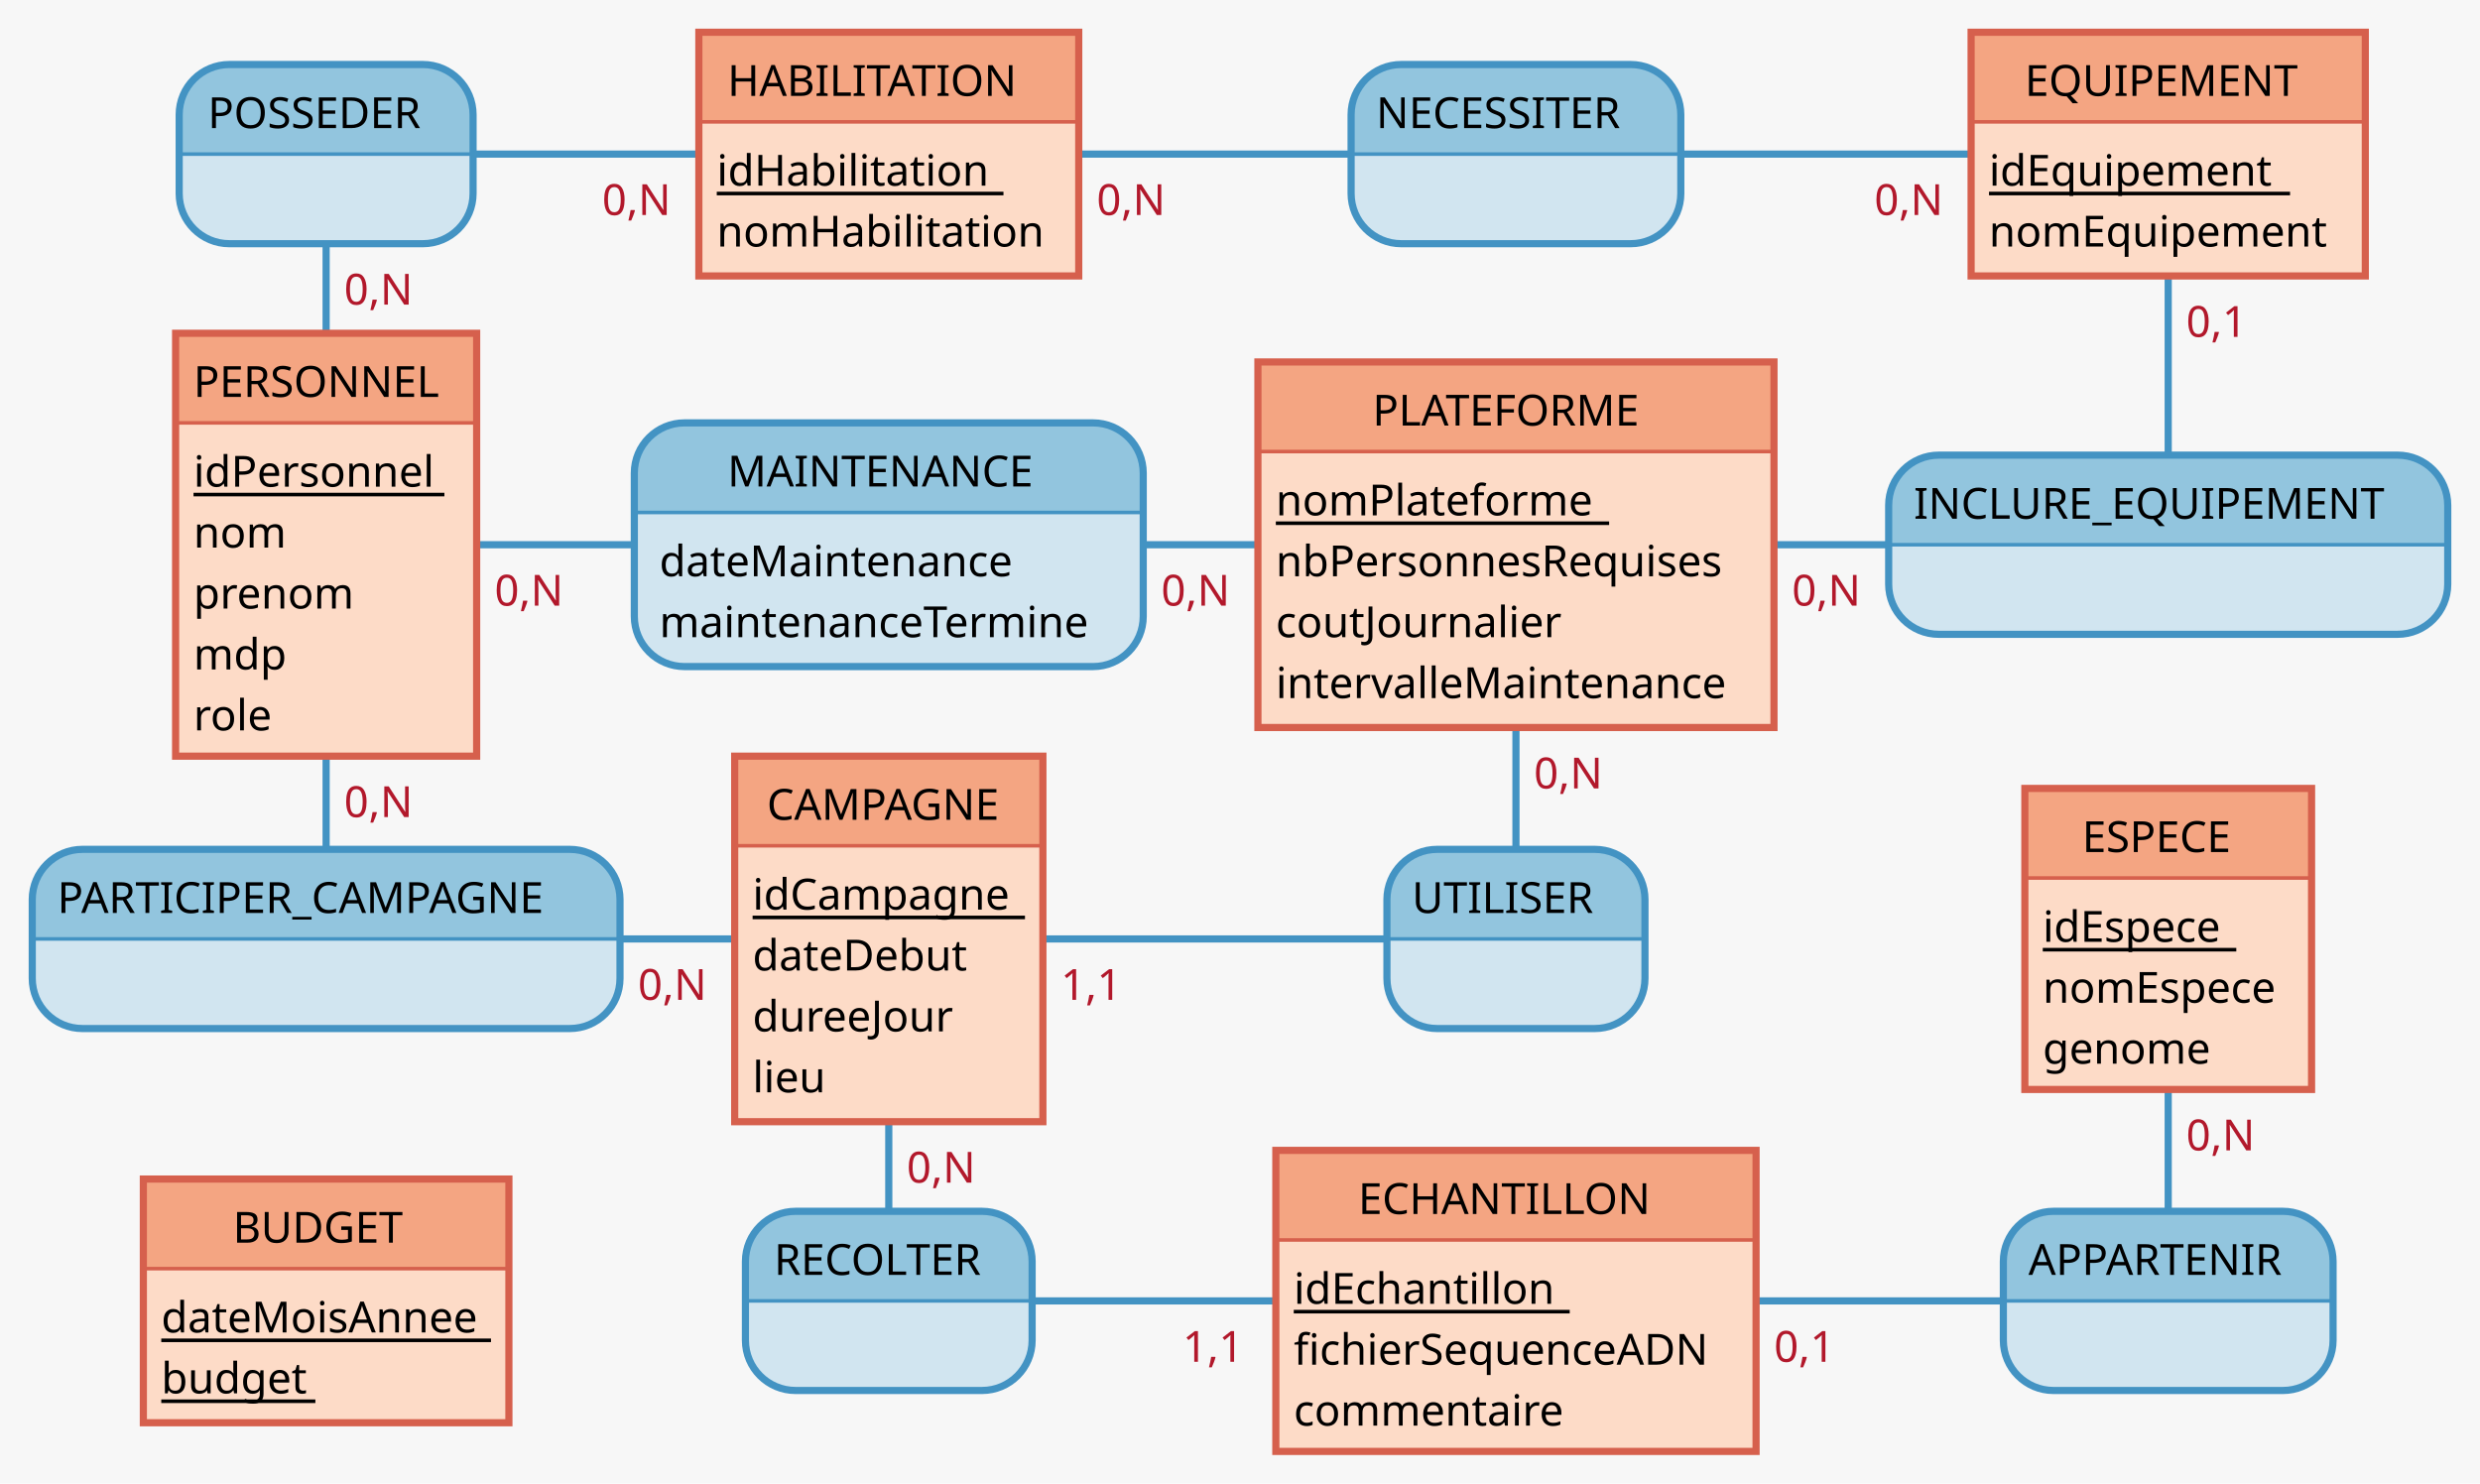
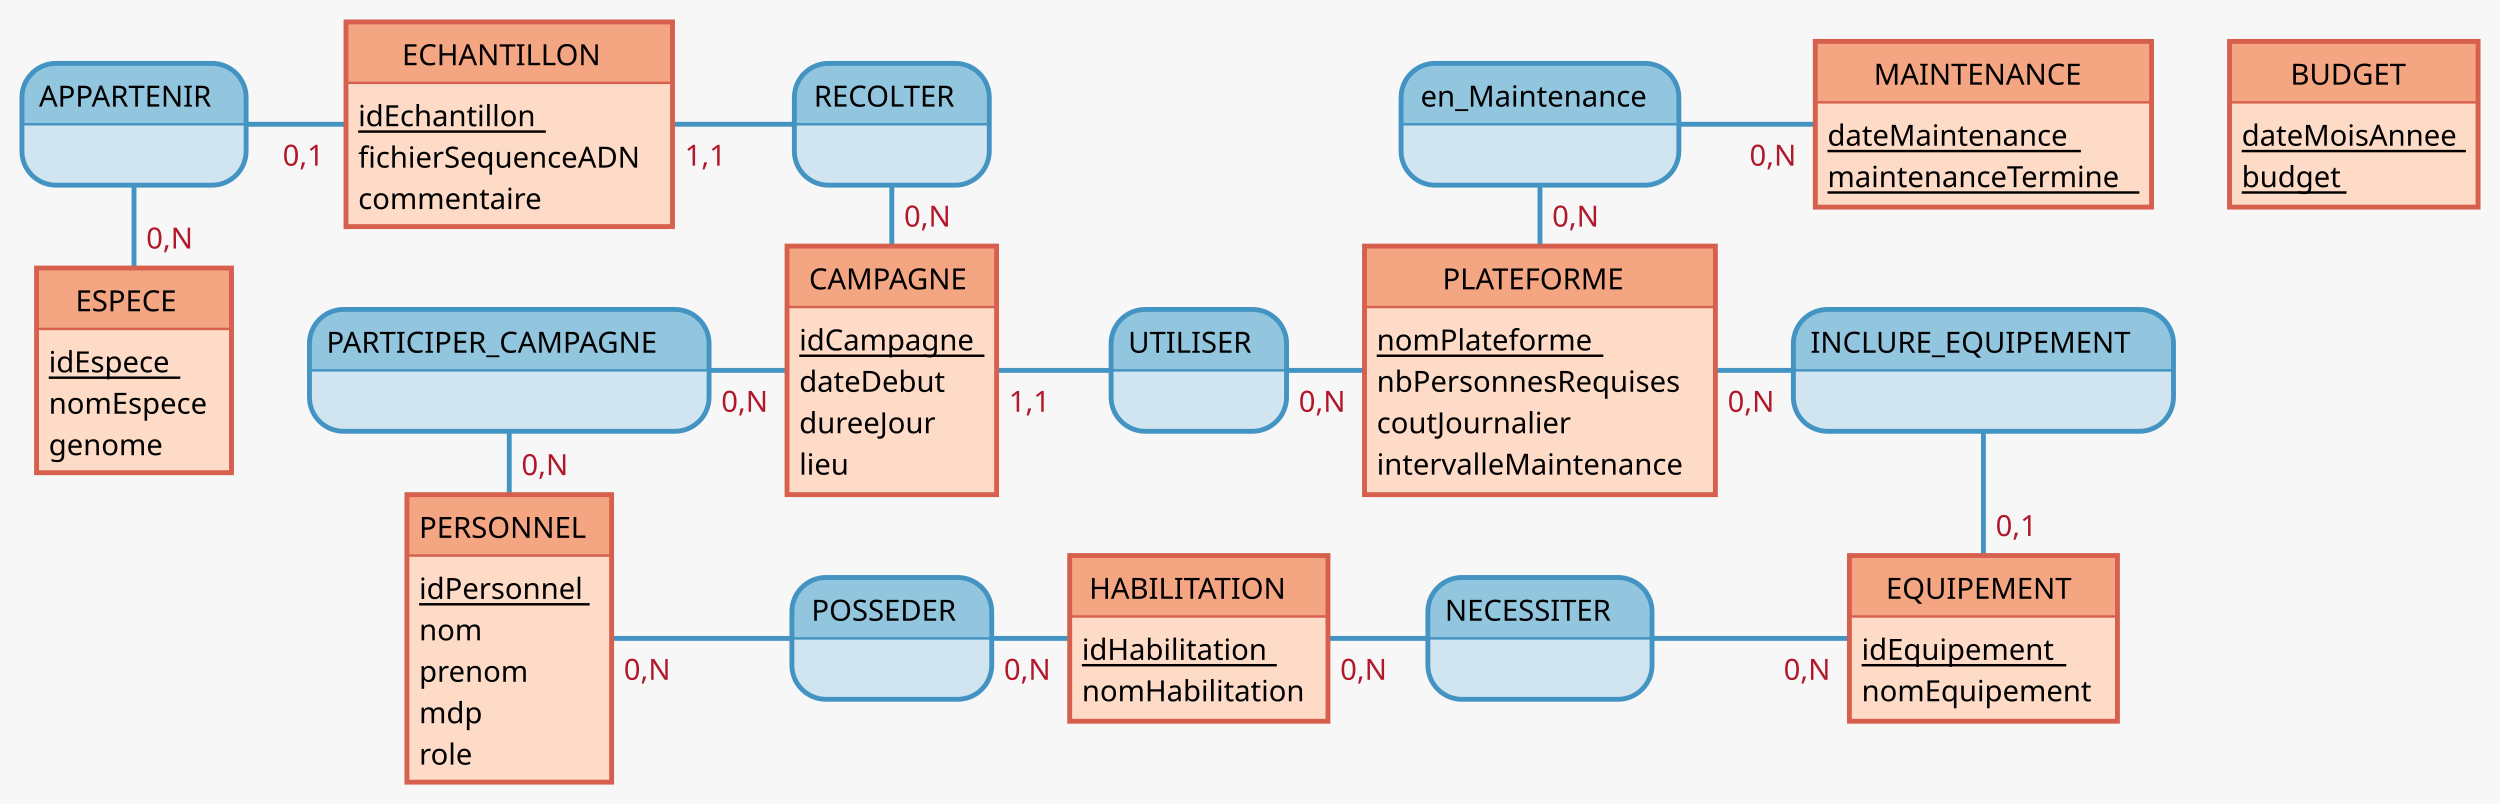
- <svg xmlns="http://www.w3.org/2000/svg" width="692" height="414" viewBox="0 0 692 414">
-   <rect x="0" y="0" width="692" height="414" fill="#f7f7f7" stroke="none" stroke-width="0" />
-   <g>
-     <line x1="91" y1="152" x2="91" y2="43" stroke="#4393c3" stroke-width="2" />
-     <line x1="248" y1="43" x2="91" y2="43" stroke="#4393c3" stroke-width="2" />
-     <g>
-       <path d="M118 18 a14 14 90 0 1 14 14 V43 h-82 V32 a14 14 90 0 1 14 -14" fill="#92c5de" stroke="#92c5de" stroke-width="0" />
-       <path d="M132 43 v11 a14 14 90 0 1 -14 14 H64 a14 14 90 0 1 -14 -14 V43 H82" fill="#d1e5f0" stroke="#d1e5f0" stroke-width="0" />
-       <rect x="50" y="18" width="82" height="50" fill="none" rx="14" stroke="#4393c3" stroke-width="2" />
-       <line x1="50" y1="43" x2="132" y2="43" stroke="#4393c3" stroke-width="1" />
-       <text x="58" y="35.75" fill="#000000" font-family="Verdana" font-size="12">POSSEDER</text>
-     </g>
-     <text x="96" y="85" fill="#b2182b" font-family="Verdana" font-size="12">0,N</text>
-     <text x="168" y="60" fill="#b2182b" font-family="Verdana" font-size="12">0,N</text>
-   </g>
-   <g>
-     <line x1="605" y1="43" x2="423" y2="43" stroke="#4393c3" stroke-width="2" />
-     <line x1="248" y1="43" x2="423" y2="43" stroke="#4393c3" stroke-width="2" />
-     <g>
-       <path d="M455 18 a14 14 90 0 1 14 14 V43 h-92 V32 a14 14 90 0 1 14 -14" fill="#92c5de" stroke="#92c5de" stroke-width="0" />
-       <path d="M469 43 v11 a14 14 90 0 1 -14 14 H391 a14 14 90 0 1 -14 -14 V43 H92" fill="#d1e5f0" stroke="#d1e5f0" stroke-width="0" />
-       <rect x="377" y="18" width="92" height="50" fill="none" rx="14" stroke="#4393c3" stroke-width="2" />
-       <line x1="377" y1="43" x2="469" y2="43" stroke="#4393c3" stroke-width="1" />
-       <text x="384" y="35.75" fill="#000000" font-family="Verdana" font-size="12">NECESSITER</text>
-     </g>
-     <text x="523" y="60" fill="#b2182b" font-family="Verdana" font-size="12">0,N</text>
-     <text x="306" y="60" fill="#b2182b" font-family="Verdana" font-size="12">0,N</text>
-   </g>
-   <g>
-     <line x1="91" y1="152" x2="248" y2="152" stroke="#4393c3" stroke-width="2" />
-     <line x1="423" y1="152" x2="248" y2="152" stroke="#4393c3" stroke-width="2" />
-     <g>
-       <path d="M305 118 a14 14 90 0 1 14 14 V143 h-142 V132 a14 14 90 0 1 14 -14" fill="#92c5de" stroke="#92c5de" stroke-width="0" />
-       <path d="M319 143 v29 a14 14 90 0 1 -14 14 H191 a14 14 90 0 1 -14 -14 V143 H142" fill="#d1e5f0" stroke="#d1e5f0" stroke-width="0" />
-       <rect x="177" y="118" width="142" height="68" fill="none" rx="14" stroke="#4393c3" stroke-width="2" />
-       <line x1="177" y1="143" x2="319" y2="143" stroke="#4393c3" stroke-width="1" />
-       <text x="203" y="135.75" fill="#000000" font-family="Verdana" font-size="12">MAINTENANCE</text>
-       <text x="184" y="160.8" fill="#000000" font-family="Verdana" font-size="12">dateMaintenance</text>
-       <text x="184" y="177.8" fill="#000000" font-family="Verdana" font-size="12">maintenanceTermine</text>
-     </g>
-     <text x="138" y="169" fill="#b2182b" font-family="Verdana" font-size="12">0,N</text>
-     <text x="324" y="169" fill="#b2182b" font-family="Verdana" font-size="12">0,N</text>
-   </g>
-   <g>
-     <line x1="423" y1="152" x2="605" y2="152" stroke="#4393c3" stroke-width="2" />
-     <line x1="605" y1="43" x2="605" y2="152" stroke="#4393c3" stroke-width="2" />
-     <g>
-       <path d="M669 127 a14 14 90 0 1 14 14 V152 h-156 V141 a14 14 90 0 1 14 -14" fill="#92c5de" stroke="#92c5de" stroke-width="0" />
-       <path d="M683 152 v11 a14 14 90 0 1 -14 14 H541 a14 14 90 0 1 -14 -14 V152 H156" fill="#d1e5f0" stroke="#d1e5f0" stroke-width="0" />
-       <rect x="527" y="127" width="156" height="50" fill="none" rx="14" stroke="#4393c3" stroke-width="2" />
-       <line x1="527" y1="152" x2="683" y2="152" stroke="#4393c3" stroke-width="1" />
-       <text x="534" y="144.75" fill="#000000" font-family="Verdana" font-size="12">INCLURE_EQUIPEMENT</text>
-     </g>
-     <text x="500" y="169" fill="#b2182b" font-family="Verdana" font-size="12">0,N</text>
-     <text x="610" y="94" fill="#b2182b" font-family="Verdana" font-size="12">0,1</text>
-   </g>
-   <g>
-     <line x1="248" y1="262" x2="91" y2="262" stroke="#4393c3" stroke-width="2" />
-     <line x1="91" y1="152" x2="91" y2="262" stroke="#4393c3" stroke-width="2" />
-     <g>
-       <path d="M159 237 a14 14 90 0 1 14 14 V262 h-164 V251 a14 14 90 0 1 14 -14" fill="#92c5de" stroke="#92c5de" stroke-width="0" />
-       <path d="M173 262 v11 a14 14 90 0 1 -14 14 H23 a14 14 90 0 1 -14 -14 V262 H164" fill="#d1e5f0" stroke="#d1e5f0" stroke-width="0" />
-       <rect x="9" y="237" width="164" height="50" fill="none" rx="14" stroke="#4393c3" stroke-width="2" />
-       <line x1="9" y1="262" x2="173" y2="262" stroke="#4393c3" stroke-width="1" />
-       <text x="16" y="254.75" fill="#000000" font-family="Verdana" font-size="12">PARTICIPER_CAMPAGNE</text>
-     </g>
-     <text x="178" y="279" fill="#b2182b" font-family="Verdana" font-size="12">0,N</text>
-     <text x="96" y="228" fill="#b2182b" font-family="Verdana" font-size="12">0,N</text>
-   </g>
-   <g>
-     <line x1="423" y1="152" x2="423" y2="262" stroke="#4393c3" stroke-width="2" />
-     <line x1="248" y1="262" x2="423" y2="262" stroke="#4393c3" stroke-width="2" />
-     <g>
-       <path d="M445 237 a14 14 90 0 1 14 14 V262 h-72 V251 a14 14 90 0 1 14 -14" fill="#92c5de" stroke="#92c5de" stroke-width="0" />
-       <path d="M459 262 v11 a14 14 90 0 1 -14 14 H401 a14 14 90 0 1 -14 -14 V262 H72" fill="#d1e5f0" stroke="#d1e5f0" stroke-width="0" />
-       <rect x="387" y="237" width="72" height="50" fill="none" rx="14" stroke="#4393c3" stroke-width="2" />
-       <line x1="387" y1="262" x2="459" y2="262" stroke="#4393c3" stroke-width="1" />
-       <text x="394" y="254.75" fill="#000000" font-family="Verdana" font-size="12">UTILISER</text>
-     </g>
-     <text x="428" y="220" fill="#b2182b" font-family="Verdana" font-size="12">0,N</text>
-     <text x="296" y="279" fill="#b2182b" font-family="Verdana" font-size="12">1,1</text>
-   </g>
-   <g>
-     <line x1="248" y1="262" x2="248" y2="363" stroke="#4393c3" stroke-width="2" />
-     <line x1="423" y1="363" x2="248" y2="363" stroke="#4393c3" stroke-width="2" />
-     <g>
-       <path d="M274 338 a14 14 90 0 1 14 14 V363 h-80 V352 a14 14 90 0 1 14 -14" fill="#92c5de" stroke="#92c5de" stroke-width="0" />
-       <path d="M288 363 v11 a14 14 90 0 1 -14 14 H222 a14 14 90 0 1 -14 -14 V363 H80" fill="#d1e5f0" stroke="#d1e5f0" stroke-width="0" />
-       <rect x="208" y="338" width="80" height="50" fill="none" rx="14" stroke="#4393c3" stroke-width="2" />
-       <line x1="208" y1="363" x2="288" y2="363" stroke="#4393c3" stroke-width="1" />
-       <text x="216" y="355.75" fill="#000000" font-family="Verdana" font-size="12">RECOLTER</text>
-     </g>
-     <text x="253" y="330" fill="#b2182b" font-family="Verdana" font-size="12">0,N</text>
-     <text x="330" y="380" fill="#b2182b" font-family="Verdana" font-size="12">1,1</text>
-   </g>
-   <g>
-     <line x1="605" y1="262" x2="605" y2="363" stroke="#4393c3" stroke-width="2" />
-     <line x1="423" y1="363" x2="605" y2="363" stroke="#4393c3" stroke-width="2" />
-     <g>
-       <path d="M637 338 a14 14 90 0 1 14 14 V363 h-92 V352 a14 14 90 0 1 14 -14" fill="#92c5de" stroke="#92c5de" stroke-width="0" />
-       <path d="M651 363 v11 a14 14 90 0 1 -14 14 H573 a14 14 90 0 1 -14 -14 V363 H92" fill="#d1e5f0" stroke="#d1e5f0" stroke-width="0" />
-       <rect x="559" y="338" width="92" height="50" fill="none" rx="14" stroke="#4393c3" stroke-width="2" />
-       <line x1="559" y1="363" x2="651" y2="363" stroke="#4393c3" stroke-width="1" />
-       <text x="566" y="355.75" fill="#000000" font-family="Verdana" font-size="12">APPARTENIR</text>
-     </g>
-     <text x="610" y="321" fill="#b2182b" font-family="Verdana" font-size="12">0,N</text>
-     <text x="495" y="380" fill="#b2182b" font-family="Verdana" font-size="12">0,1</text>
-   </g>
-   <g>
-     <g>
-       <rect x="195" y="9" width="106" height="25" fill="#f4a582" stroke="none" stroke-width="0" opacity="1" />
-       <rect x="195" y="34" width="106" height="43" fill="#fddbc7" stroke="none" stroke-width="0" opacity="1" />
-       <rect x="195" y="9" width="106" height="68" fill="none" stroke="#d6604d" stroke-width="2" opacity="1" />
-       <line x1="195" y1="34" x2="301" y2="34" stroke="#d6604d" stroke-width="1" />
-     </g>
-     <text x="203" y="26.75" fill="#000000" font-family="Verdana" font-size="12">HABILITATION</text>
-     <text x="200" y="51.8" fill="#000000" font-family="Verdana" font-size="12">idHabilitation</text>
-     <line x1="200" y1="54" x2="280" y2="54" stroke="#000000" stroke-width="1" />
-     <text x="200" y="68.8" fill="#000000" font-family="Verdana" font-size="12">nomHabilitation</text>
-   </g>
-   <g>
-     <g>
-       <rect x="550" y="9" width="110" height="25" fill="#f4a582" stroke="none" stroke-width="0" opacity="1" />
-       <rect x="550" y="34" width="110" height="43" fill="#fddbc7" stroke="none" stroke-width="0" opacity="1" />
-       <rect x="550" y="9" width="110" height="68" fill="none" stroke="#d6604d" stroke-width="2" opacity="1" />
-       <line x1="550" y1="34" x2="660" y2="34" stroke="#d6604d" stroke-width="1" />
-     </g>
-     <text x="565" y="26.75" fill="#000000" font-family="Verdana" font-size="12">EQUIPEMENT</text>
-     <text x="555" y="51.8" fill="#000000" font-family="Verdana" font-size="12">idEquipement</text>
-     <line x1="555" y1="54" x2="639" y2="54" stroke="#000000" stroke-width="1" />
-     <text x="555" y="68.8" fill="#000000" font-family="Verdana" font-size="12">nomEquipement</text>
-   </g>
-   <g>
-     <g>
-       <rect x="49" y="93" width="84" height="25" fill="#f4a582" stroke="none" stroke-width="0" opacity="1" />
-       <rect x="49" y="118" width="84" height="93" fill="#fddbc7" stroke="none" stroke-width="0" opacity="1" />
-       <rect x="49" y="93" width="84" height="118" fill="none" stroke="#d6604d" stroke-width="2" opacity="1" />
-       <line x1="49" y1="118" x2="133" y2="118" stroke="#d6604d" stroke-width="1" />
-     </g>
-     <text x="54" y="110.75" fill="#000000" font-family="Verdana" font-size="12">PERSONNEL</text>
-     <text x="54" y="135.8" fill="#000000" font-family="Verdana" font-size="12">idPersonnel</text>
-     <line x1="54" y1="138" x2="124" y2="138" stroke="#000000" stroke-width="1" />
-     <text x="54" y="152.8" fill="#000000" font-family="Verdana" font-size="12">nom</text>
-     <text x="54" y="169.8" fill="#000000" font-family="Verdana" font-size="12">prenom</text>
-     <text x="54" y="186.8" fill="#000000" font-family="Verdana" font-size="12">mdp</text>
-     <text x="54" y="203.8" fill="#000000" font-family="Verdana" font-size="12">role</text>
-   </g>
-   <g>
-     <g>
-       <rect x="351" y="101" width="144" height="25" fill="#f4a582" stroke="none" stroke-width="0" opacity="1" />
-       <rect x="351" y="126" width="144" height="77" fill="#fddbc7" stroke="none" stroke-width="0" opacity="1" />
-       <rect x="351" y="101" width="144" height="102" fill="none" stroke="#d6604d" stroke-width="2" opacity="1" />
-       <line x1="351" y1="126" x2="495" y2="126" stroke="#d6604d" stroke-width="1" />
-     </g>
-     <text x="383" y="118.75" fill="#000000" font-family="Verdana" font-size="12">PLATEFORME</text>
-     <text x="356" y="143.8" fill="#000000" font-family="Verdana" font-size="12">nomPlateforme</text>
-     <line x1="356" y1="146" x2="449" y2="146" stroke="#000000" stroke-width="1" />
-     <text x="356" y="160.8" fill="#000000" font-family="Verdana" font-size="12">nbPersonnesRequises</text>
-     <text x="356" y="177.8" fill="#000000" font-family="Verdana" font-size="12">coutJournalier</text>
-     <text x="356" y="194.8" fill="#000000" font-family="Verdana" font-size="12">intervalleMaintenance</text>
-   </g>
-   <g>
-     <g>
-       <rect x="205" y="211" width="86" height="25" fill="#f4a582" stroke="none" stroke-width="0" opacity="1" />
-       <rect x="205" y="236" width="86" height="77" fill="#fddbc7" stroke="none" stroke-width="0" opacity="1" />
-       <rect x="205" y="211" width="86" height="102" fill="none" stroke="#d6604d" stroke-width="2" opacity="1" />
-       <line x1="205" y1="236" x2="291" y2="236" stroke="#d6604d" stroke-width="1" />
-     </g>
-     <text x="214" y="228.75" fill="#000000" font-family="Verdana" font-size="12">CAMPAGNE</text>
-     <text x="210" y="253.8" fill="#000000" font-family="Verdana" font-size="12">idCampagne</text>
-     <line x1="210" y1="256" x2="286" y2="256" stroke="#000000" stroke-width="1" />
-     <text x="210" y="270.8" fill="#000000" font-family="Verdana" font-size="12">dateDebut</text>
-     <text x="210" y="287.8" fill="#000000" font-family="Verdana" font-size="12">dureeJour</text>
-     <text x="210" y="304.8" fill="#000000" font-family="Verdana" font-size="12">lieu</text>
-   </g>
-   <g>
-     <g>
-       <rect x="565" y="220" width="80" height="25" fill="#f4a582" stroke="none" stroke-width="0" opacity="1" />
-       <rect x="565" y="245" width="80" height="59" fill="#fddbc7" stroke="none" stroke-width="0" opacity="1" />
-       <rect x="565" y="220" width="80" height="84" fill="none" stroke="#d6604d" stroke-width="2" opacity="1" />
-       <line x1="565" y1="245" x2="645" y2="245" stroke="#d6604d" stroke-width="1" />
-     </g>
-     <text x="581" y="237.75" fill="#000000" font-family="Verdana" font-size="12">ESPECE</text>
-     <text x="570" y="262.8" fill="#000000" font-family="Verdana" font-size="12">idEspece</text>
-     <line x1="570" y1="265" x2="624" y2="265" stroke="#000000" stroke-width="1" />
-     <text x="570" y="279.8" fill="#000000" font-family="Verdana" font-size="12">nomEspece</text>
-     <text x="570" y="296.8" fill="#000000" font-family="Verdana" font-size="12">genome</text>
-   </g>
-   <g>
-     <g>
-       <rect x="40" y="329" width="102" height="25" fill="#f4a582" stroke="none" stroke-width="0" opacity="1" />
-       <rect x="40" y="354" width="102" height="43" fill="#fddbc7" stroke="none" stroke-width="0" opacity="1" />
-       <rect x="40" y="329" width="102" height="68" fill="none" stroke="#d6604d" stroke-width="2" opacity="1" />
-       <line x1="40" y1="354" x2="142" y2="354" stroke="#d6604d" stroke-width="1" />
-     </g>
-     <text x="65" y="346.75" fill="#000000" font-family="Verdana" font-size="12">BUDGET</text>
-     <text x="45" y="371.8" fill="#000000" font-family="Verdana" font-size="12">dateMoisAnnee</text>
-     <line x1="45" y1="374" x2="137" y2="374" stroke="#000000" stroke-width="1" />
-     <text x="45" y="388.8" fill="#000000" font-family="Verdana" font-size="12">budget</text>
-     <line x1="45" y1="391" x2="88" y2="391" stroke="#000000" stroke-width="1" />
-   </g>
-   <g>
-     <g>
-       <rect x="356" y="321" width="134" height="25" fill="#f4a582" stroke="none" stroke-width="0" opacity="1" />
-       <rect x="356" y="346" width="134" height="59" fill="#fddbc7" stroke="none" stroke-width="0" opacity="1" />
-       <rect x="356" y="321" width="134" height="84" fill="none" stroke="#d6604d" stroke-width="2" opacity="1" />
-       <line x1="356" y1="346" x2="490" y2="346" stroke="#d6604d" stroke-width="1" />
-     </g>
-     <text x="379" y="338.75" fill="#000000" font-family="Verdana" font-size="12">ECHANTILLON</text>
-     <text x="361" y="363.8" fill="#000000" font-family="Verdana" font-size="12">idEchantillon</text>
-     <line x1="361" y1="366" x2="438" y2="366" stroke="#000000" stroke-width="1" />
-     <text x="361" y="380.8" fill="#000000" font-family="Verdana" font-size="12">fichierSequenceADN</text>
-     <text x="361" y="397.8" fill="#000000" font-family="Verdana" font-size="12">commentaire</text>
+ <svg xmlns="http://www.w3.org/2000/svg" width="1026" height="330" viewBox="0 0 1026 330">
+   <rect x="0" y="0" width="1026" height="330" fill="#f7f7f7" stroke="none" stroke-width="0" />
+   <g>
+     <line x1="55" y1="152" x2="55" y2="51" stroke="#4393c3" stroke-width="2" />
+     <line x1="209" y1="51" x2="55" y2="51" stroke="#4393c3" stroke-width="2" />
+     <g>
+       <path d="M87 26 a14 14 90 0 1 14 14 V51 h-92 V40 a14 14 90 0 1 14 -14" fill="#92c5de" stroke="#92c5de" stroke-width="0" />
+       <path d="M101 51 v11 a14 14 90 0 1 -14 14 H23 a14 14 90 0 1 -14 -14 V51 H92" fill="#d1e5f0" stroke="#d1e5f0" stroke-width="0" />
+       <rect x="9" y="26" width="92" height="50" fill="none" rx="14" stroke="#4393c3" stroke-width="2" />
+       <line x1="9" y1="51" x2="101" y2="51" stroke="#4393c3" stroke-width="1" />
+       <text x="16" y="43.75" fill="#000000" font-family="Verdana" font-size="12">APPARTENIR</text>
+     </g>
+     <text x="60" y="102" fill="#b2182b" font-family="Verdana" font-size="12">0,N</text>
+     <text x="116" y="68" fill="#b2182b" font-family="Verdana" font-size="12">0,1</text>
+   </g>
+   <g>
+     <line x1="366" y1="152" x2="366" y2="51" stroke="#4393c3" stroke-width="2" />
+     <line x1="209" y1="51" x2="366" y2="51" stroke="#4393c3" stroke-width="2" />
+     <g>
+       <path d="M392 26 a14 14 90 0 1 14 14 V51 h-80 V40 a14 14 90 0 1 14 -14" fill="#92c5de" stroke="#92c5de" stroke-width="0" />
+       <path d="M406 51 v11 a14 14 90 0 1 -14 14 H340 a14 14 90 0 1 -14 -14 V51 H80" fill="#d1e5f0" stroke="#d1e5f0" stroke-width="0" />
+       <rect x="326" y="26" width="80" height="50" fill="none" rx="14" stroke="#4393c3" stroke-width="2" />
+       <line x1="326" y1="51" x2="406" y2="51" stroke="#4393c3" stroke-width="1" />
+       <text x="334" y="43.75" fill="#000000" font-family="Verdana" font-size="12">RECOLTER</text>
+     </g>
+     <text x="371" y="93" fill="#b2182b" font-family="Verdana" font-size="12">0,N</text>
+     <text x="281" y="68" fill="#b2182b" font-family="Verdana" font-size="12">1,1</text>
+   </g>
+   <g>
+     <line x1="814" y1="51" x2="632" y2="51" stroke="#4393c3" stroke-width="2" />
+     <line x1="632" y1="152" x2="632" y2="51" stroke="#4393c3" stroke-width="2" />
+     <g>
+       <path d="M675 26 a14 14 90 0 1 14 14 V51 h-114 V40 a14 14 90 0 1 14 -14" fill="#92c5de" stroke="#92c5de" stroke-width="0" />
+       <path d="M689 51 v11 a14 14 90 0 1 -14 14 H589 a14 14 90 0 1 -14 -14 V51 H114" fill="#d1e5f0" stroke="#d1e5f0" stroke-width="0" />
+       <rect x="575" y="26" width="114" height="50" fill="none" rx="14" stroke="#4393c3" stroke-width="2" />
+       <line x1="575" y1="51" x2="689" y2="51" stroke="#4393c3" stroke-width="1" />
+       <text x="583" y="43.75" fill="#000000" font-family="Verdana" font-size="12">en_Maintenance</text>
+     </g>
+     <text x="718" y="68" fill="#b2182b" font-family="Verdana" font-size="12">0,N</text>
+     <text x="637" y="93" fill="#b2182b" font-family="Verdana" font-size="12">0,N</text>
+   </g>
+   <g>
+     <line x1="366" y1="152" x2="209" y2="152" stroke="#4393c3" stroke-width="2" />
+     <line x1="209" y1="262" x2="209" y2="152" stroke="#4393c3" stroke-width="2" />
+     <g>
+       <path d="M277 127 a14 14 90 0 1 14 14 V152 h-164 V141 a14 14 90 0 1 14 -14" fill="#92c5de" stroke="#92c5de" stroke-width="0" />
+       <path d="M291 152 v11 a14 14 90 0 1 -14 14 H141 a14 14 90 0 1 -14 -14 V152 H164" fill="#d1e5f0" stroke="#d1e5f0" stroke-width="0" />
+       <rect x="127" y="127" width="164" height="50" fill="none" rx="14" stroke="#4393c3" stroke-width="2" />
+       <line x1="127" y1="152" x2="291" y2="152" stroke="#4393c3" stroke-width="1" />
+       <text x="134" y="144.75" fill="#000000" font-family="Verdana" font-size="12">PARTICIPER_CAMPAGNE</text>
+     </g>
+     <text x="296" y="169" fill="#b2182b" font-family="Verdana" font-size="12">0,N</text>
+     <text x="214" y="195" fill="#b2182b" font-family="Verdana" font-size="12">0,N</text>
+   </g>
+   <g>
+     <line x1="632" y1="152" x2="492" y2="152" stroke="#4393c3" stroke-width="2" />
+     <line x1="366" y1="152" x2="492" y2="152" stroke="#4393c3" stroke-width="2" />
+     <g>
+       <path d="M514 127 a14 14 90 0 1 14 14 V152 h-72 V141 a14 14 90 0 1 14 -14" fill="#92c5de" stroke="#92c5de" stroke-width="0" />
+       <path d="M528 152 v11 a14 14 90 0 1 -14 14 H470 a14 14 90 0 1 -14 -14 V152 H72" fill="#d1e5f0" stroke="#d1e5f0" stroke-width="0" />
+       <rect x="456" y="127" width="72" height="50" fill="none" rx="14" stroke="#4393c3" stroke-width="2" />
+       <line x1="456" y1="152" x2="528" y2="152" stroke="#4393c3" stroke-width="1" />
+       <text x="463" y="144.75" fill="#000000" font-family="Verdana" font-size="12">UTILISER</text>
+     </g>
+     <text x="533" y="169" fill="#b2182b" font-family="Verdana" font-size="12">0,N</text>
+     <text x="414" y="169" fill="#b2182b" font-family="Verdana" font-size="12">1,1</text>
+   </g>
+   <g>
+     <line x1="632" y1="152" x2="814" y2="152" stroke="#4393c3" stroke-width="2" />
+     <line x1="814" y1="262" x2="814" y2="152" stroke="#4393c3" stroke-width="2" />
+     <g>
+       <path d="M878 127 a14 14 90 0 1 14 14 V152 h-156 V141 a14 14 90 0 1 14 -14" fill="#92c5de" stroke="#92c5de" stroke-width="0" />
+       <path d="M892 152 v11 a14 14 90 0 1 -14 14 H750 a14 14 90 0 1 -14 -14 V152 H156" fill="#d1e5f0" stroke="#d1e5f0" stroke-width="0" />
+       <rect x="736" y="127" width="156" height="50" fill="none" rx="14" stroke="#4393c3" stroke-width="2" />
+       <line x1="736" y1="152" x2="892" y2="152" stroke="#4393c3" stroke-width="1" />
+       <text x="743" y="144.75" fill="#000000" font-family="Verdana" font-size="12">INCLURE_EQUIPEMENT</text>
+     </g>
+     <text x="709" y="169" fill="#b2182b" font-family="Verdana" font-size="12">0,N</text>
+     <text x="819" y="220" fill="#b2182b" font-family="Verdana" font-size="12">0,1</text>
+   </g>
+   <g>
+     <line x1="209" y1="262" x2="366" y2="262" stroke="#4393c3" stroke-width="2" />
+     <line x1="492" y1="262" x2="366" y2="262" stroke="#4393c3" stroke-width="2" />
+     <g>
+       <path d="M393 237 a14 14 90 0 1 14 14 V262 h-82 V251 a14 14 90 0 1 14 -14" fill="#92c5de" stroke="#92c5de" stroke-width="0" />
+       <path d="M407 262 v11 a14 14 90 0 1 -14 14 H339 a14 14 90 0 1 -14 -14 V262 H82" fill="#d1e5f0" stroke="#d1e5f0" stroke-width="0" />
+       <rect x="325" y="237" width="82" height="50" fill="none" rx="14" stroke="#4393c3" stroke-width="2" />
+       <line x1="325" y1="262" x2="407" y2="262" stroke="#4393c3" stroke-width="1" />
+       <text x="333" y="254.75" fill="#000000" font-family="Verdana" font-size="12">POSSEDER</text>
+     </g>
+     <text x="256" y="279" fill="#b2182b" font-family="Verdana" font-size="12">0,N</text>
+     <text x="412" y="279" fill="#b2182b" font-family="Verdana" font-size="12">0,N</text>
+   </g>
+   <g>
+     <line x1="814" y1="262" x2="632" y2="262" stroke="#4393c3" stroke-width="2" />
+     <line x1="492" y1="262" x2="632" y2="262" stroke="#4393c3" stroke-width="2" />
+     <g>
+       <path d="M664 237 a14 14 90 0 1 14 14 V262 h-92 V251 a14 14 90 0 1 14 -14" fill="#92c5de" stroke="#92c5de" stroke-width="0" />
+       <path d="M678 262 v11 a14 14 90 0 1 -14 14 H600 a14 14 90 0 1 -14 -14 V262 H92" fill="#d1e5f0" stroke="#d1e5f0" stroke-width="0" />
+       <rect x="586" y="237" width="92" height="50" fill="none" rx="14" stroke="#4393c3" stroke-width="2" />
+       <line x1="586" y1="262" x2="678" y2="262" stroke="#4393c3" stroke-width="1" />
+       <text x="593" y="254.75" fill="#000000" font-family="Verdana" font-size="12">NECESSITER</text>
+     </g>
+     <text x="732" y="279" fill="#b2182b" font-family="Verdana" font-size="12">0,N</text>
+     <text x="550" y="279" fill="#b2182b" font-family="Verdana" font-size="12">0,N</text>
+   </g>
+   <g>
+     <g>
+       <rect x="142" y="9" width="134" height="25" fill="#f4a582" stroke="none" stroke-width="0" opacity="1" />
+       <rect x="142" y="34" width="134" height="59" fill="#fddbc7" stroke="none" stroke-width="0" opacity="1" />
+       <rect x="142" y="9" width="134" height="84" fill="none" stroke="#d6604d" stroke-width="2" opacity="1" />
+       <line x1="142" y1="34" x2="276" y2="34" stroke="#d6604d" stroke-width="1" />
+     </g>
+     <text x="165" y="26.75" fill="#000000" font-family="Verdana" font-size="12">ECHANTILLON</text>
+     <text x="147" y="51.8" fill="#000000" font-family="Verdana" font-size="12">idEchantillon</text>
+     <line x1="147" y1="54" x2="224" y2="54" stroke="#000000" stroke-width="1" />
+     <text x="147" y="68.8" fill="#000000" font-family="Verdana" font-size="12">fichierSequenceADN</text>
+     <text x="147" y="85.8" fill="#000000" font-family="Verdana" font-size="12">commentaire</text>
+   </g>
+   <g>
+     <g>
+       <rect x="745" y="17" width="138" height="25" fill="#f4a582" stroke="none" stroke-width="0" opacity="1" />
+       <rect x="745" y="42" width="138" height="43" fill="#fddbc7" stroke="none" stroke-width="0" opacity="1" />
+       <rect x="745" y="17" width="138" height="68" fill="none" stroke="#d6604d" stroke-width="2" opacity="1" />
+       <line x1="745" y1="42" x2="883" y2="42" stroke="#d6604d" stroke-width="1" />
+     </g>
+     <text x="769" y="34.75" fill="#000000" font-family="Verdana" font-size="12">MAINTENANCE</text>
+     <text x="750" y="59.8" fill="#000000" font-family="Verdana" font-size="12">dateMaintenance</text>
+     <line x1="750" y1="62" x2="854" y2="62" stroke="#000000" stroke-width="1" />
+     <text x="750" y="76.8" fill="#000000" font-family="Verdana" font-size="12">maintenanceTermine</text>
+     <line x1="750" y1="79" x2="878" y2="79" stroke="#000000" stroke-width="1" />
+   </g>
+   <g>
+     <g>
+       <rect x="915" y="17" width="102" height="25" fill="#f4a582" stroke="none" stroke-width="0" opacity="1" />
+       <rect x="915" y="42" width="102" height="43" fill="#fddbc7" stroke="none" stroke-width="0" opacity="1" />
+       <rect x="915" y="17" width="102" height="68" fill="none" stroke="#d6604d" stroke-width="2" opacity="1" />
+       <line x1="915" y1="42" x2="1017" y2="42" stroke="#d6604d" stroke-width="1" />
+     </g>
+     <text x="940" y="34.75" fill="#000000" font-family="Verdana" font-size="12">BUDGET</text>
+     <text x="920" y="59.8" fill="#000000" font-family="Verdana" font-size="12">dateMoisAnnee</text>
+     <line x1="920" y1="62" x2="1012" y2="62" stroke="#000000" stroke-width="1" />
+     <text x="920" y="76.8" fill="#000000" font-family="Verdana" font-size="12">budget</text>
+     <line x1="920" y1="79" x2="963" y2="79" stroke="#000000" stroke-width="1" />
+   </g>
+   <g>
+     <g>
+       <rect x="15" y="110" width="80" height="25" fill="#f4a582" stroke="none" stroke-width="0" opacity="1" />
+       <rect x="15" y="135" width="80" height="59" fill="#fddbc7" stroke="none" stroke-width="0" opacity="1" />
+       <rect x="15" y="110" width="80" height="84" fill="none" stroke="#d6604d" stroke-width="2" opacity="1" />
+       <line x1="15" y1="135" x2="95" y2="135" stroke="#d6604d" stroke-width="1" />
+     </g>
+     <text x="31" y="127.75" fill="#000000" font-family="Verdana" font-size="12">ESPECE</text>
+     <text x="20" y="152.8" fill="#000000" font-family="Verdana" font-size="12">idEspece</text>
+     <line x1="20" y1="155" x2="74" y2="155" stroke="#000000" stroke-width="1" />
+     <text x="20" y="169.8" fill="#000000" font-family="Verdana" font-size="12">nomEspece</text>
+     <text x="20" y="186.8" fill="#000000" font-family="Verdana" font-size="12">genome</text>
+   </g>
+   <g>
+     <g>
+       <rect x="323" y="101" width="86" height="25" fill="#f4a582" stroke="none" stroke-width="0" opacity="1" />
+       <rect x="323" y="126" width="86" height="77" fill="#fddbc7" stroke="none" stroke-width="0" opacity="1" />
+       <rect x="323" y="101" width="86" height="102" fill="none" stroke="#d6604d" stroke-width="2" opacity="1" />
+       <line x1="323" y1="126" x2="409" y2="126" stroke="#d6604d" stroke-width="1" />
+     </g>
+     <text x="332" y="118.75" fill="#000000" font-family="Verdana" font-size="12">CAMPAGNE</text>
+     <text x="328" y="143.8" fill="#000000" font-family="Verdana" font-size="12">idCampagne</text>
+     <line x1="328" y1="146" x2="404" y2="146" stroke="#000000" stroke-width="1" />
+     <text x="328" y="160.8" fill="#000000" font-family="Verdana" font-size="12">dateDebut</text>
+     <text x="328" y="177.8" fill="#000000" font-family="Verdana" font-size="12">dureeJour</text>
+     <text x="328" y="194.8" fill="#000000" font-family="Verdana" font-size="12">lieu</text>
+   </g>
+   <g>
+     <g>
+       <rect x="560" y="101" width="144" height="25" fill="#f4a582" stroke="none" stroke-width="0" opacity="1" />
+       <rect x="560" y="126" width="144" height="77" fill="#fddbc7" stroke="none" stroke-width="0" opacity="1" />
+       <rect x="560" y="101" width="144" height="102" fill="none" stroke="#d6604d" stroke-width="2" opacity="1" />
+       <line x1="560" y1="126" x2="704" y2="126" stroke="#d6604d" stroke-width="1" />
+     </g>
+     <text x="592" y="118.75" fill="#000000" font-family="Verdana" font-size="12">PLATEFORME</text>
+     <text x="565" y="143.8" fill="#000000" font-family="Verdana" font-size="12">nomPlateforme</text>
+     <line x1="565" y1="146" x2="658" y2="146" stroke="#000000" stroke-width="1" />
+     <text x="565" y="160.8" fill="#000000" font-family="Verdana" font-size="12">nbPersonnesRequises</text>
+     <text x="565" y="177.8" fill="#000000" font-family="Verdana" font-size="12">coutJournalier</text>
+     <text x="565" y="194.8" fill="#000000" font-family="Verdana" font-size="12">intervalleMaintenance</text>
+   </g>
+   <g>
+     <g>
+       <rect x="167" y="203" width="84" height="25" fill="#f4a582" stroke="none" stroke-width="0" opacity="1" />
+       <rect x="167" y="228" width="84" height="93" fill="#fddbc7" stroke="none" stroke-width="0" opacity="1" />
+       <rect x="167" y="203" width="84" height="118" fill="none" stroke="#d6604d" stroke-width="2" opacity="1" />
+       <line x1="167" y1="228" x2="251" y2="228" stroke="#d6604d" stroke-width="1" />
+     </g>
+     <text x="172" y="220.75" fill="#000000" font-family="Verdana" font-size="12">PERSONNEL</text>
+     <text x="172" y="245.8" fill="#000000" font-family="Verdana" font-size="12">idPersonnel</text>
+     <line x1="172" y1="248" x2="242" y2="248" stroke="#000000" stroke-width="1" />
+     <text x="172" y="262.8" fill="#000000" font-family="Verdana" font-size="12">nom</text>
+     <text x="172" y="279.8" fill="#000000" font-family="Verdana" font-size="12">prenom</text>
+     <text x="172" y="296.8" fill="#000000" font-family="Verdana" font-size="12">mdp</text>
+     <text x="172" y="313.8" fill="#000000" font-family="Verdana" font-size="12">role</text>
+   </g>
+   <g>
+     <g>
+       <rect x="439" y="228" width="106" height="25" fill="#f4a582" stroke="none" stroke-width="0" opacity="1" />
+       <rect x="439" y="253" width="106" height="43" fill="#fddbc7" stroke="none" stroke-width="0" opacity="1" />
+       <rect x="439" y="228" width="106" height="68" fill="none" stroke="#d6604d" stroke-width="2" opacity="1" />
+       <line x1="439" y1="253" x2="545" y2="253" stroke="#d6604d" stroke-width="1" />
+     </g>
+     <text x="447" y="245.75" fill="#000000" font-family="Verdana" font-size="12">HABILITATION</text>
+     <text x="444" y="270.8" fill="#000000" font-family="Verdana" font-size="12">idHabilitation</text>
+     <line x1="444" y1="273" x2="524" y2="273" stroke="#000000" stroke-width="1" />
+     <text x="444" y="287.8" fill="#000000" font-family="Verdana" font-size="12">nomHabilitation</text>
+   </g>
+   <g>
+     <g>
+       <rect x="759" y="228" width="110" height="25" fill="#f4a582" stroke="none" stroke-width="0" opacity="1" />
+       <rect x="759" y="253" width="110" height="43" fill="#fddbc7" stroke="none" stroke-width="0" opacity="1" />
+       <rect x="759" y="228" width="110" height="68" fill="none" stroke="#d6604d" stroke-width="2" opacity="1" />
+       <line x1="759" y1="253" x2="869" y2="253" stroke="#d6604d" stroke-width="1" />
+     </g>
+     <text x="774" y="245.75" fill="#000000" font-family="Verdana" font-size="12">EQUIPEMENT</text>
+     <text x="764" y="270.8" fill="#000000" font-family="Verdana" font-size="12">idEquipement</text>
+     <line x1="764" y1="273" x2="848" y2="273" stroke="#000000" stroke-width="1" />
+     <text x="764" y="287.8" fill="#000000" font-family="Verdana" font-size="12">nomEquipement</text>
  </g>
</svg>
